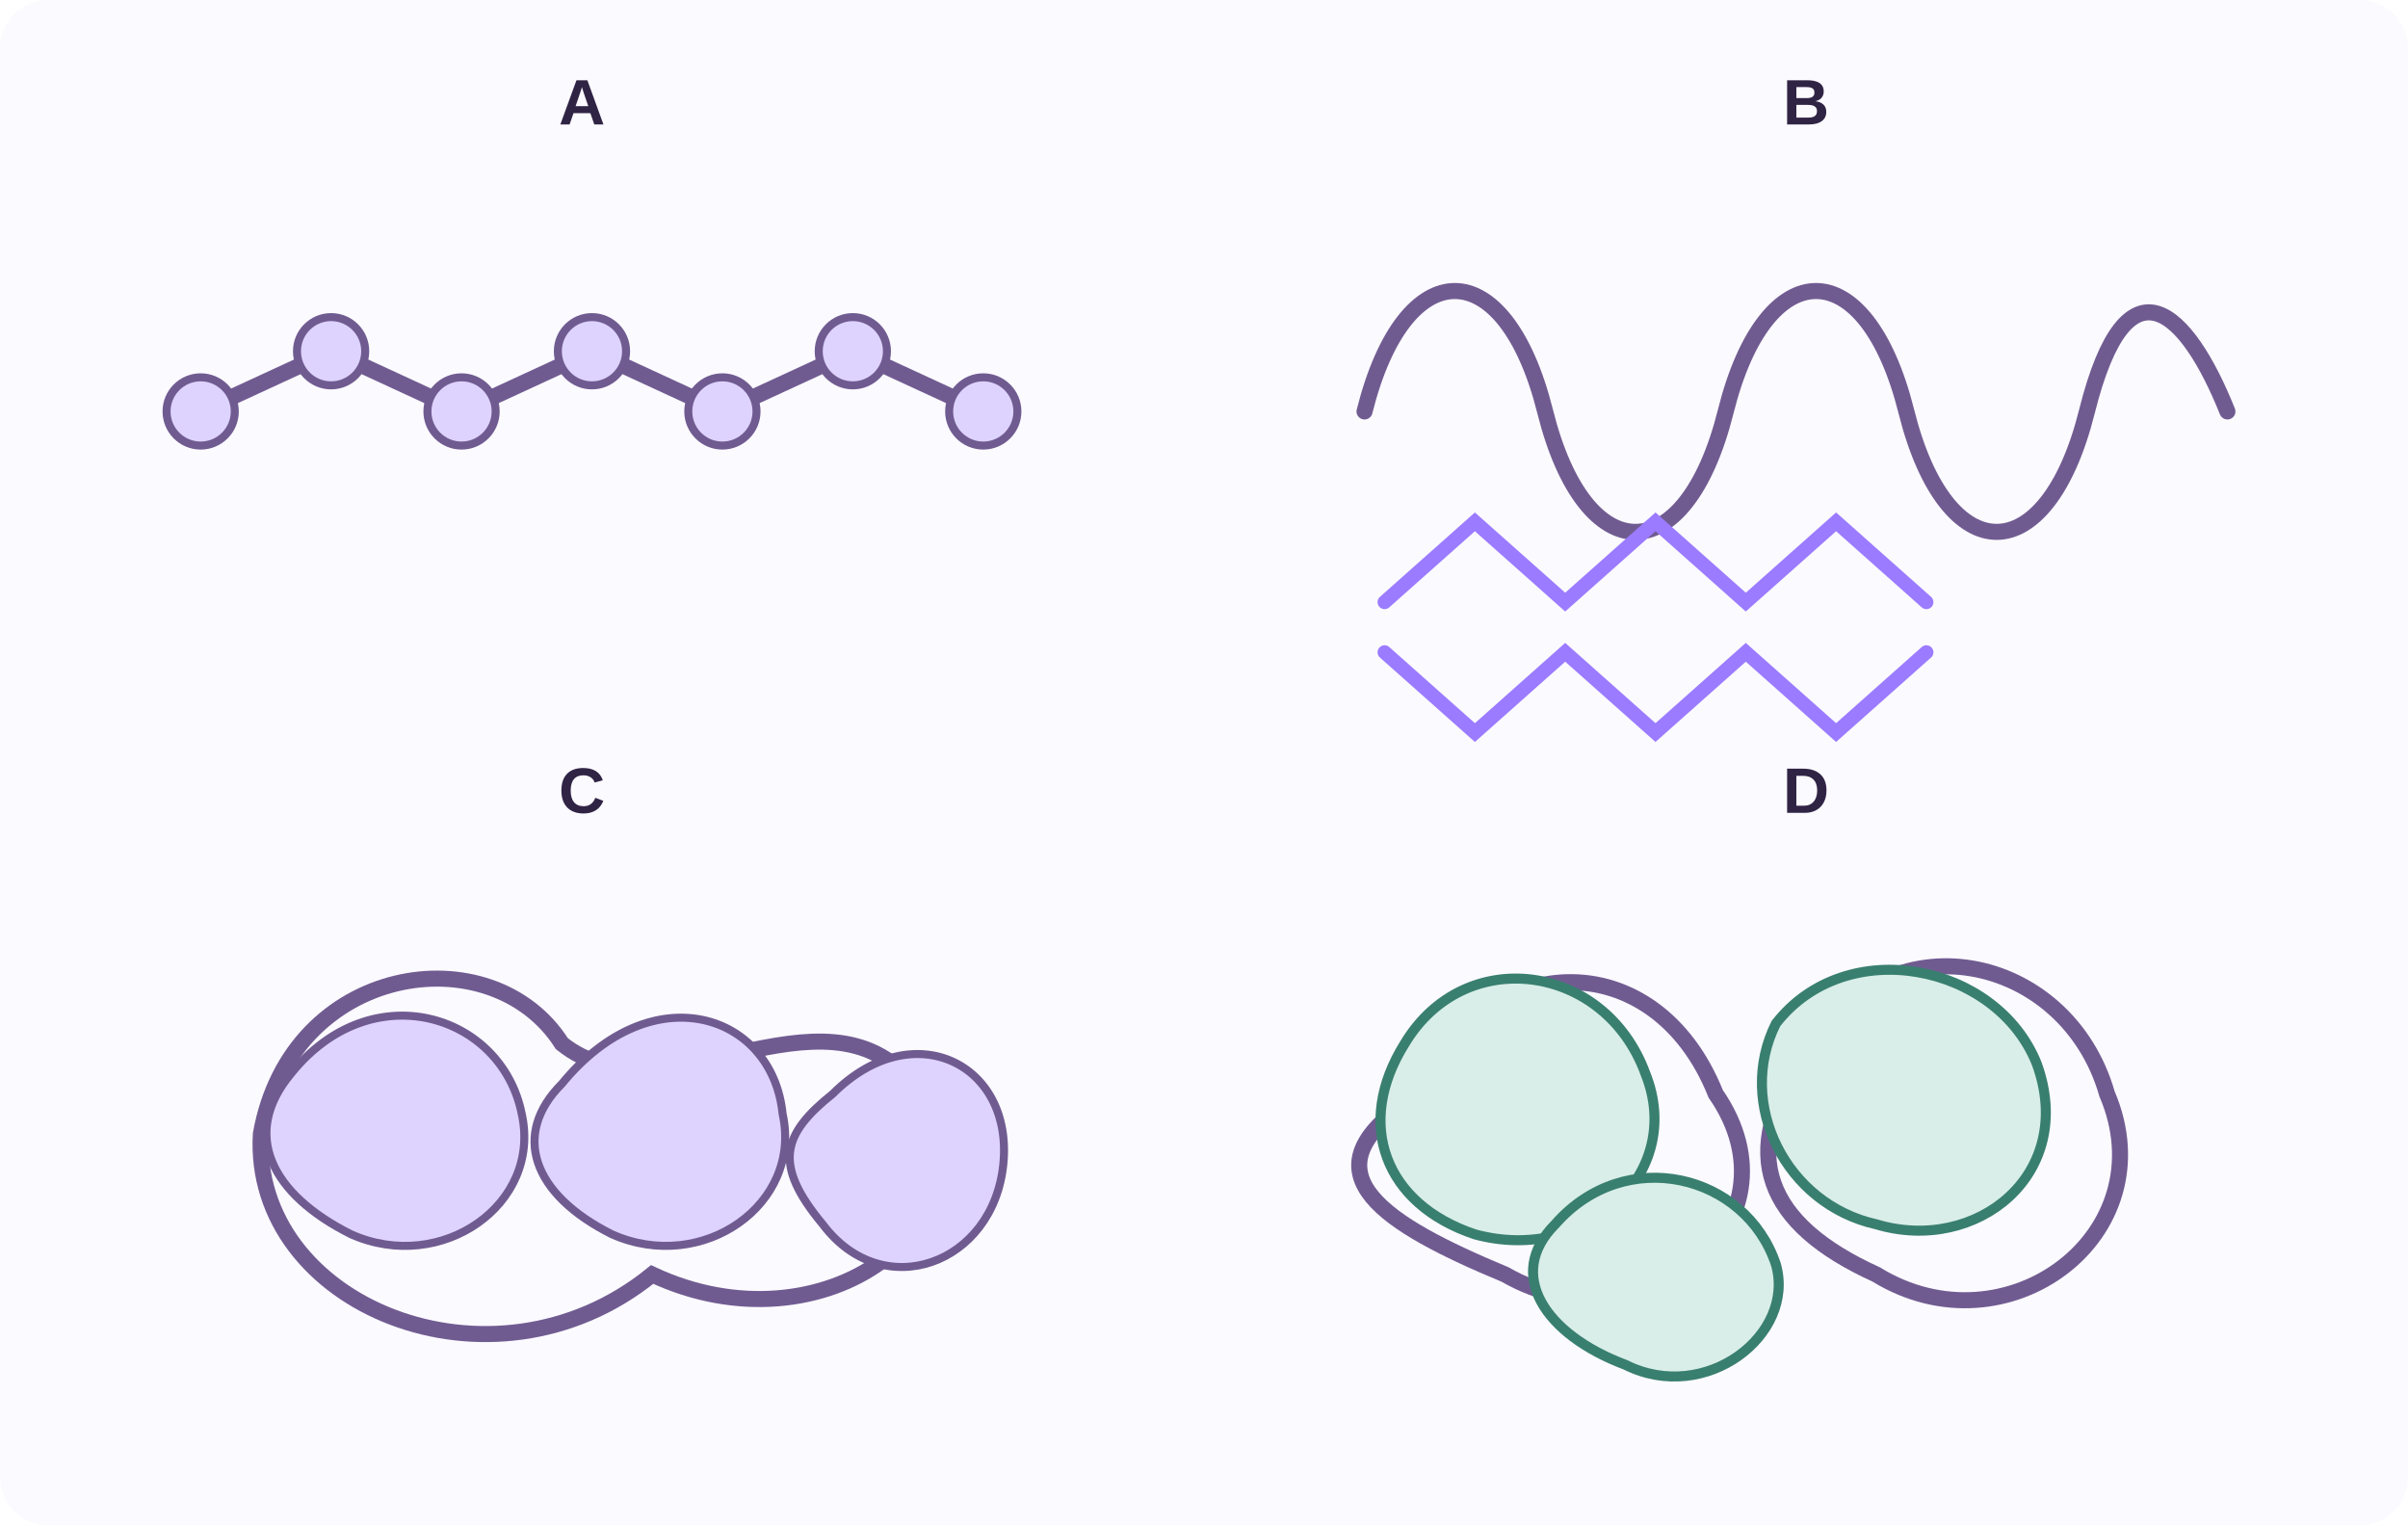
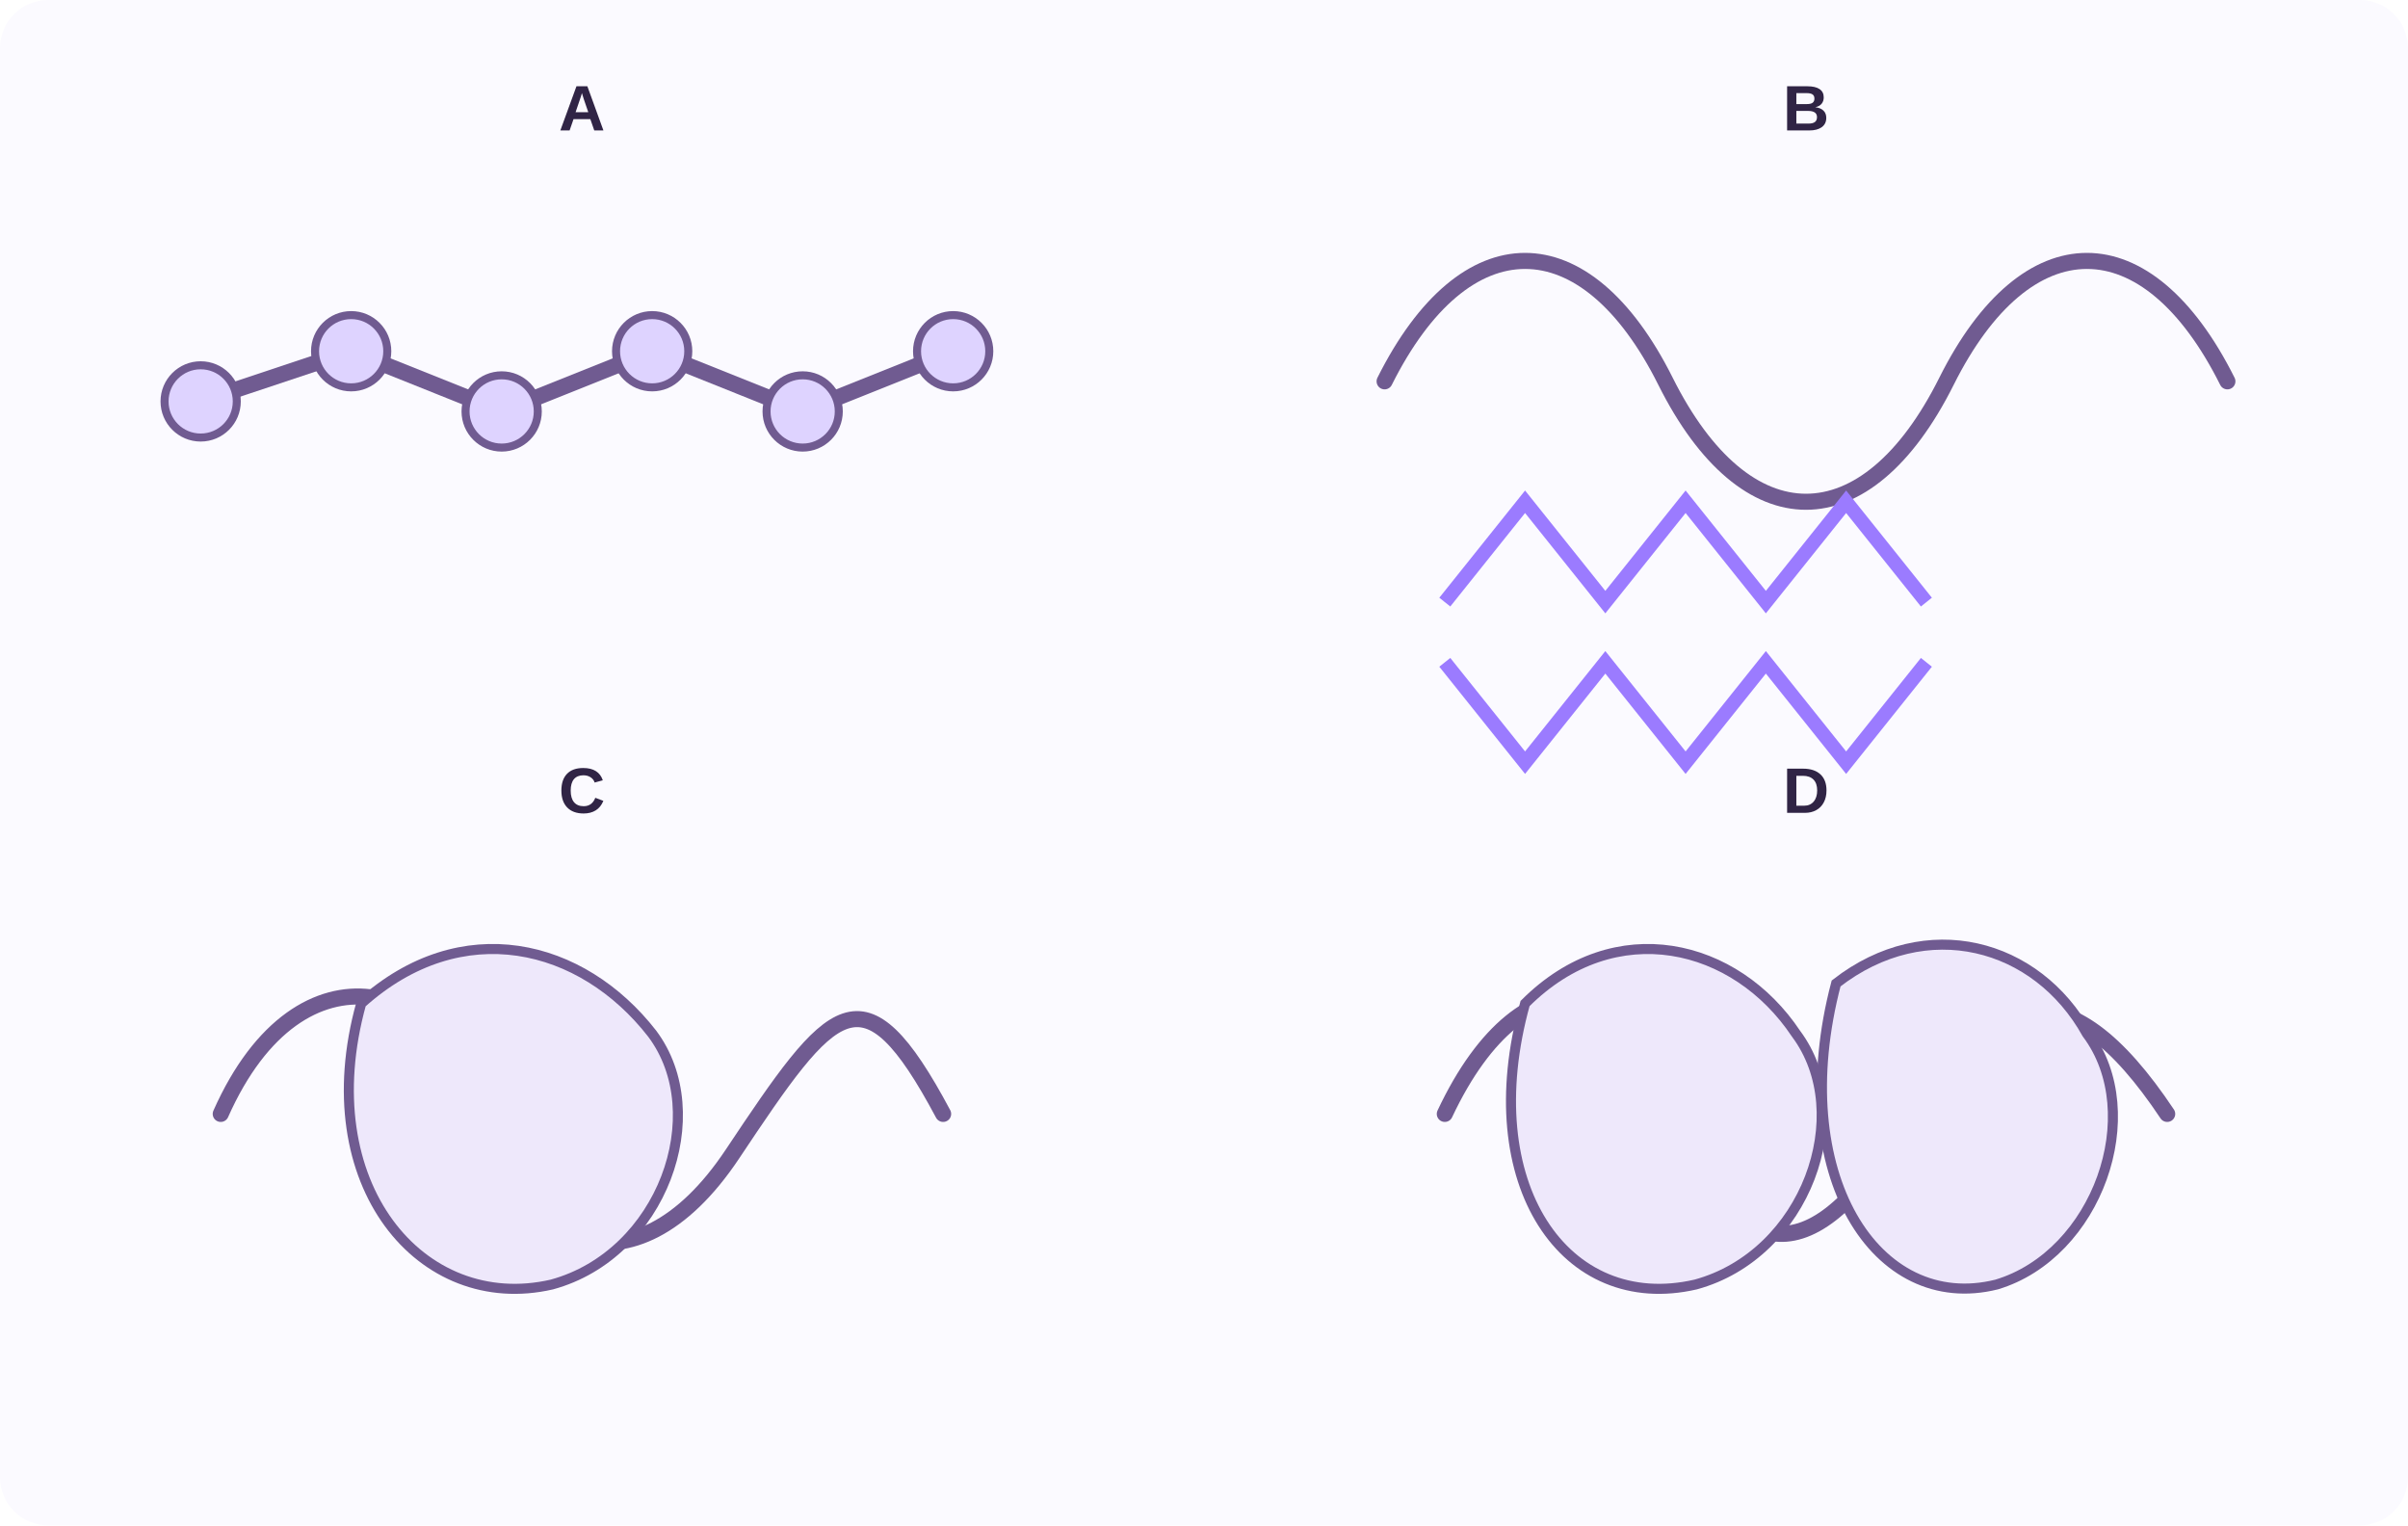
<svg xmlns="http://www.w3.org/2000/svg" viewBox="0 0 1200 760" role="img" aria-labelledby="t d">
  <rect width="1200" height="760" rx="24" fill="#fbfaff" />
  <g font-family="Arial" font-size="32" font-weight="700" text-anchor="middle" fill="#302445">
-     <text x="290" y="62">A</text>
-     <text x="900" y="62">B</text>
+     <text x="290" y="65">A</text>
+     <text x="900" y="65">B</text>
    <text x="290" y="405">C</text>
    <text x="900" y="405">D</text>
  </g>
  <g stroke="#705b91" stroke-width="8" fill="none" stroke-linecap="round">
-     <path d="M100 205L165 175L230 205L295 175L360 205L425 175L490 205" />
-     <path d="M680 205C700 125 750 125 770 205S840 285 860 205S930 125 950 205S1020 285 1040 205S1090 155 1110 205" />
-     <path d="M690 300L735 260L780 300L825 260L870 300L915 260L960 300" stroke="#9b7bff" stroke-width="7" />
-     <path d="M690 325L735 365L780 325L825 365L870 325L915 365L960 325" stroke="#9b7bff" stroke-width="7" />
-     <path d="M130 565C145 480 245 465 280 520C330 560 410 485 455 540C500 610 410 675 325 635C245 700 125 650 130 565Z" />
-     <path d="M700 550C740 470 825 470 855 545C900 610 820 675 750 635C690 610 650 585 700 550Z" />
-     <path d="M900 525C940 455 1030 475 1050 545C1080 615 1000 675 935 635C880 610 865 575 900 525Z" />
+     <path d="M100 200L175 175L250 205L325 175L400 205L475 175" />
+     <path d="M690 190C730 110 790 110 830 190S930 270 970 190S1070 110 1110 190" />
+     <path d="M110 555C150 465 225 490 240 555S315 650 365 575S430 480 470 555" />
+     <path d="M720 555C760 470 820 485 840 555S900 640 945 565S1030 480 1080 555" />
  </g>
  <g fill="#ded3ff" stroke="#705b91" stroke-width="4">
-     <circle cx="100" cy="205" r="17" />
-     <circle cx="165" cy="175" r="17" />
-     <circle cx="230" cy="205" r="17" />
-     <circle cx="295" cy="175" r="17" />
-     <circle cx="360" cy="205" r="17" />
-     <circle cx="425" cy="175" r="17" />
-     <circle cx="490" cy="205" r="17" />
-     <path d="M145 535C185 485 250 505 260 555C270 600 220 635 175 615C135 595 120 565 145 535Z" />
-     <path d="M280 540C325 485 385 505 390 555C400 600 350 635 305 615C265 595 255 565 280 540Z" />
-     <path d="M415 545C455 505 505 530 500 580C495 630 440 650 410 610C385 580 390 565 415 545Z" />
+     <circle cx="100" cy="200" r="18" />
+     <circle cx="175" cy="175" r="18" />
+     <circle cx="250" cy="205" r="18" />
+     <circle cx="325" cy="175" r="18" />
+     <circle cx="400" cy="205" r="18" />
+     <circle cx="475" cy="175" r="18" />
+     <path d="M720 300L760 250L800 300L840 250L880 300L920 250L960 300" fill="none" stroke="#9b7bff" stroke-width="7" />
+     <path d="M720 330L760 380L800 330L840 380L880 330L920 380L960 330" fill="none" stroke="#9b7bff" stroke-width="7" />
  </g>
-   <g fill="#d9eee8" stroke="#397f70" stroke-width="5">
-     <path d="M700 520C730 470 800 480 820 535C840 585 790 630 735 615C690 600 675 560 700 520Z" />
-     <path d="M885 510C920 465 995 480 1015 530C1035 585 985 625 935 610C890 600 865 550 885 510Z" />
-     <path d="M775 610C810 570 870 585 885 630C895 665 850 700 810 680C770 665 750 635 775 610Z" />
+   <g fill="#eee8fb" stroke="#705b91" stroke-width="5">
+     <path d="M180 500C230 455 290 470 325 515C355 555 330 625 275 640C210 655 155 590 180 500Z" />
+     <path d="M760 500C805 455 865 470 895 515C925 555 900 625 845 640C780 655 735 590 760 500Z" />
+     <path d="M915 490C960 455 1015 470 1040 515C1070 555 1045 625 995 640C935 655 890 585 915 490Z" />
  </g>
</svg>
